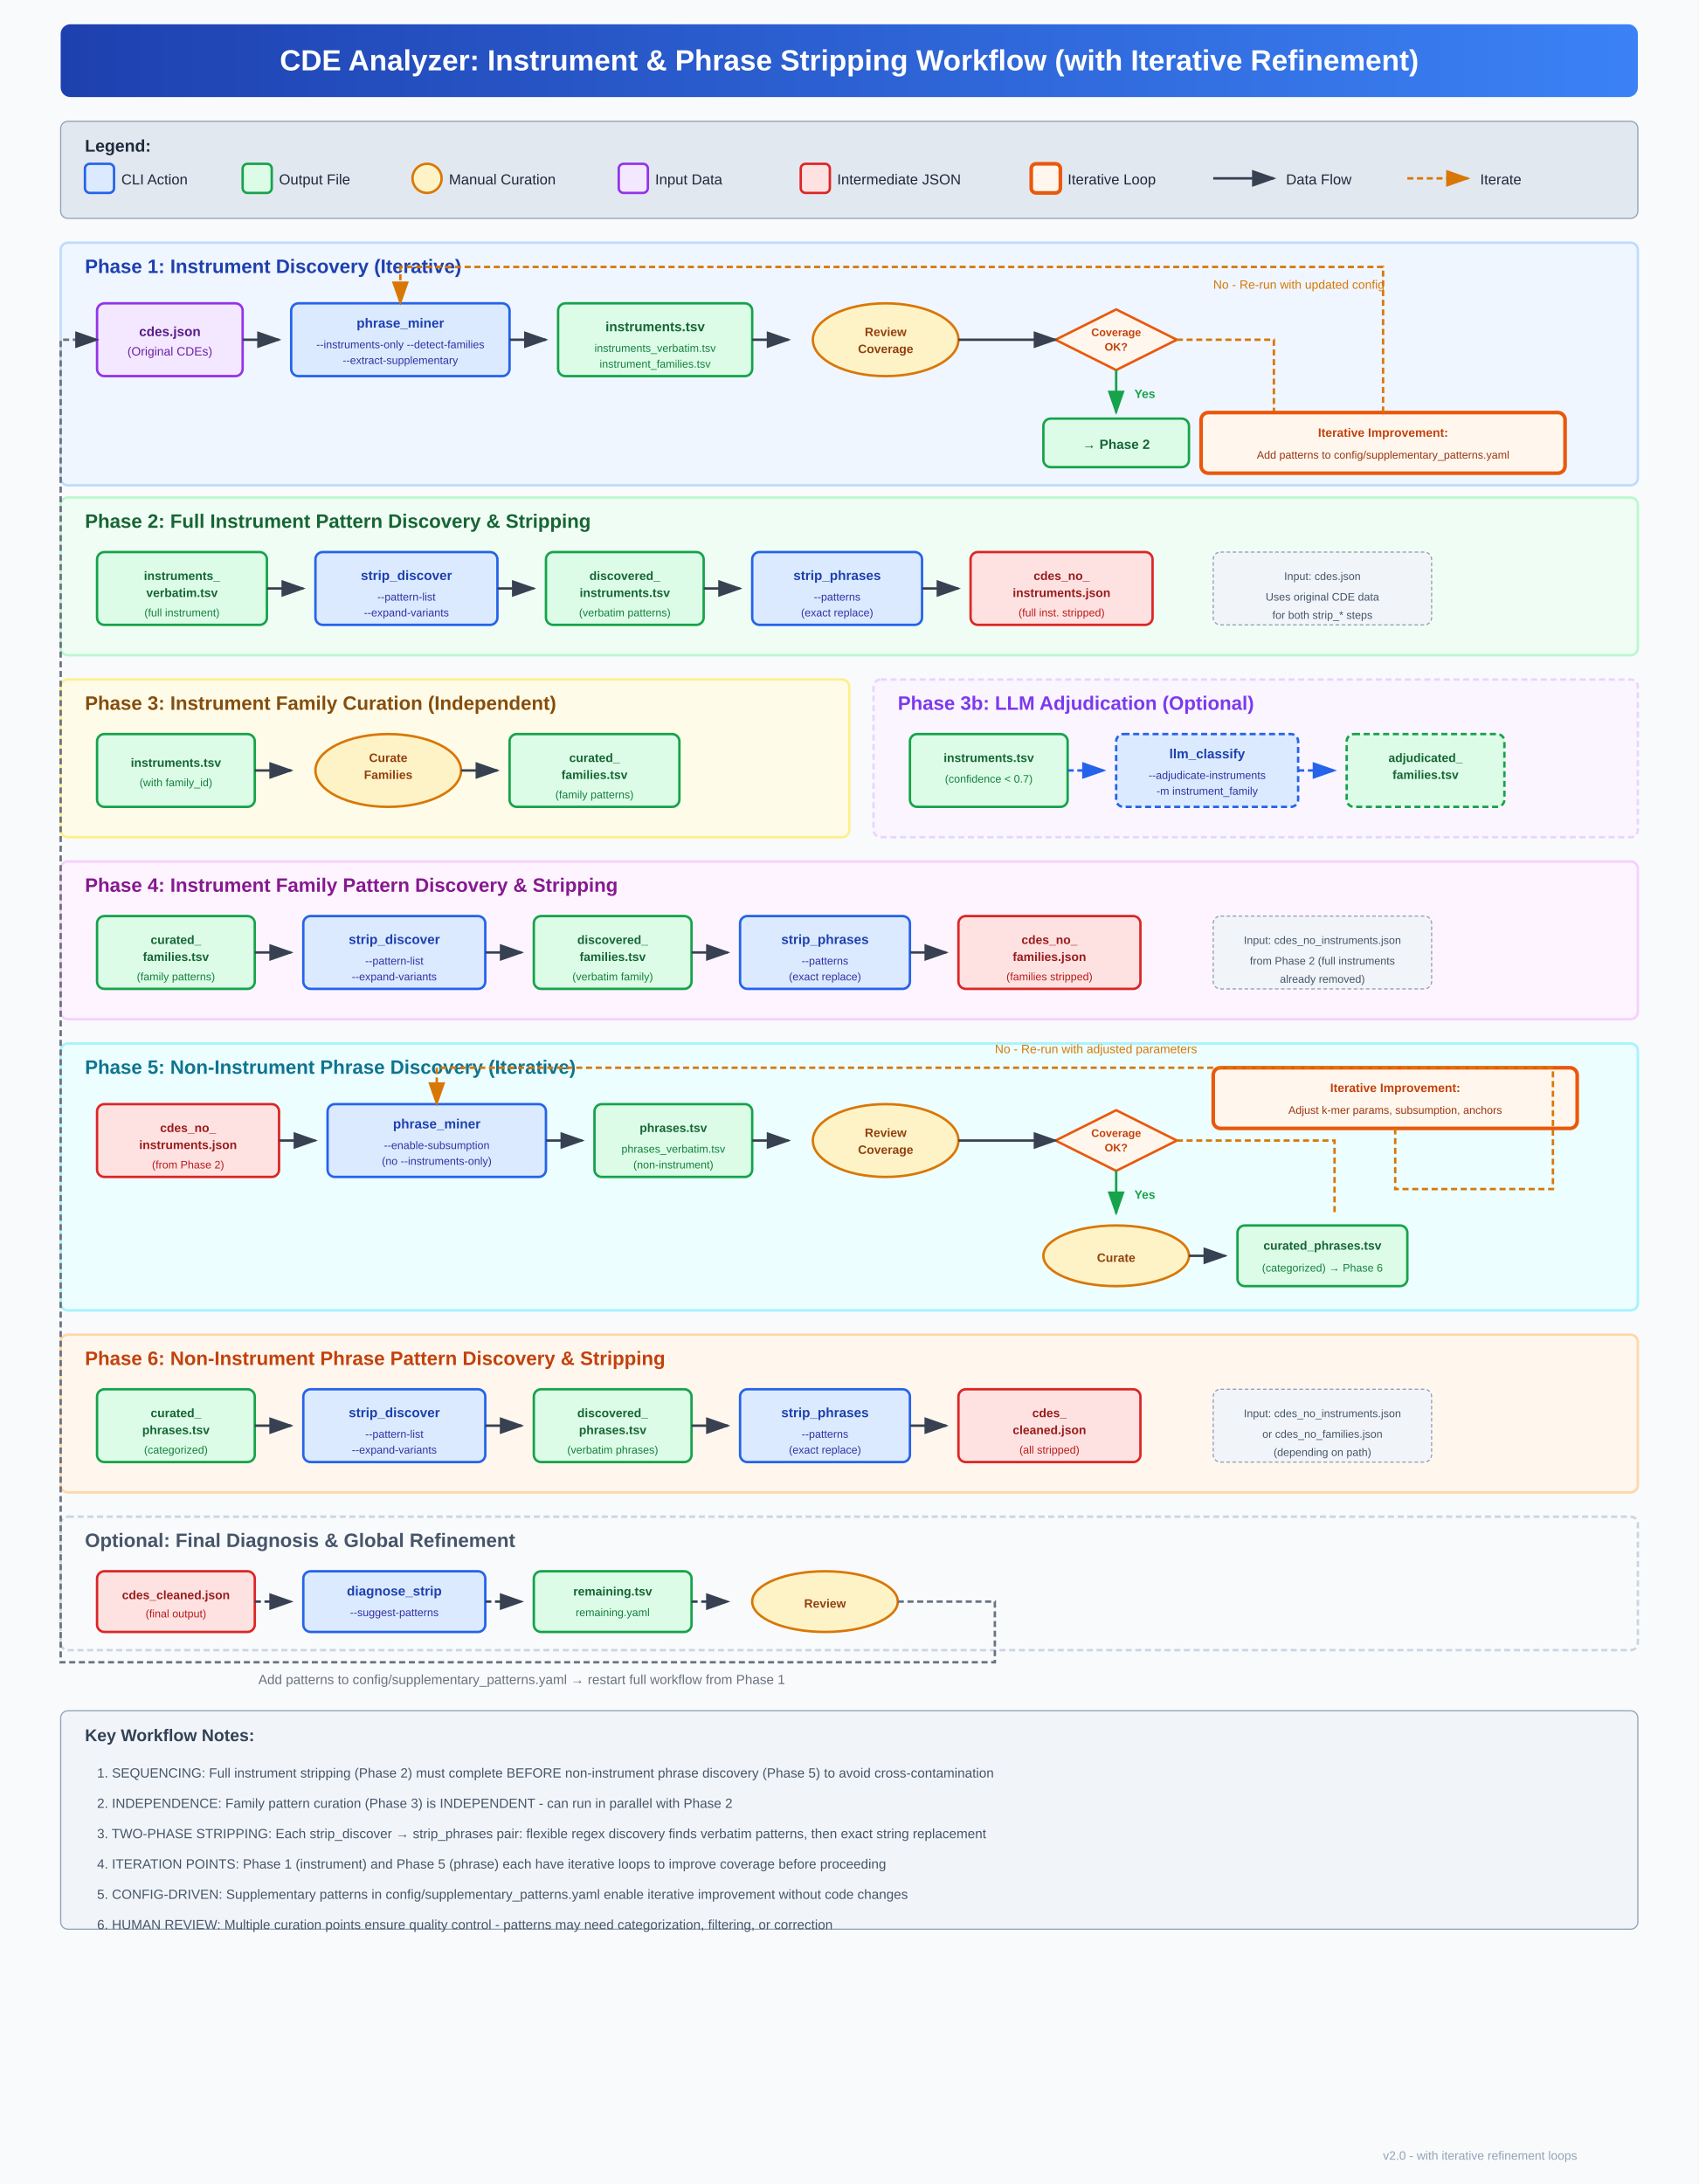
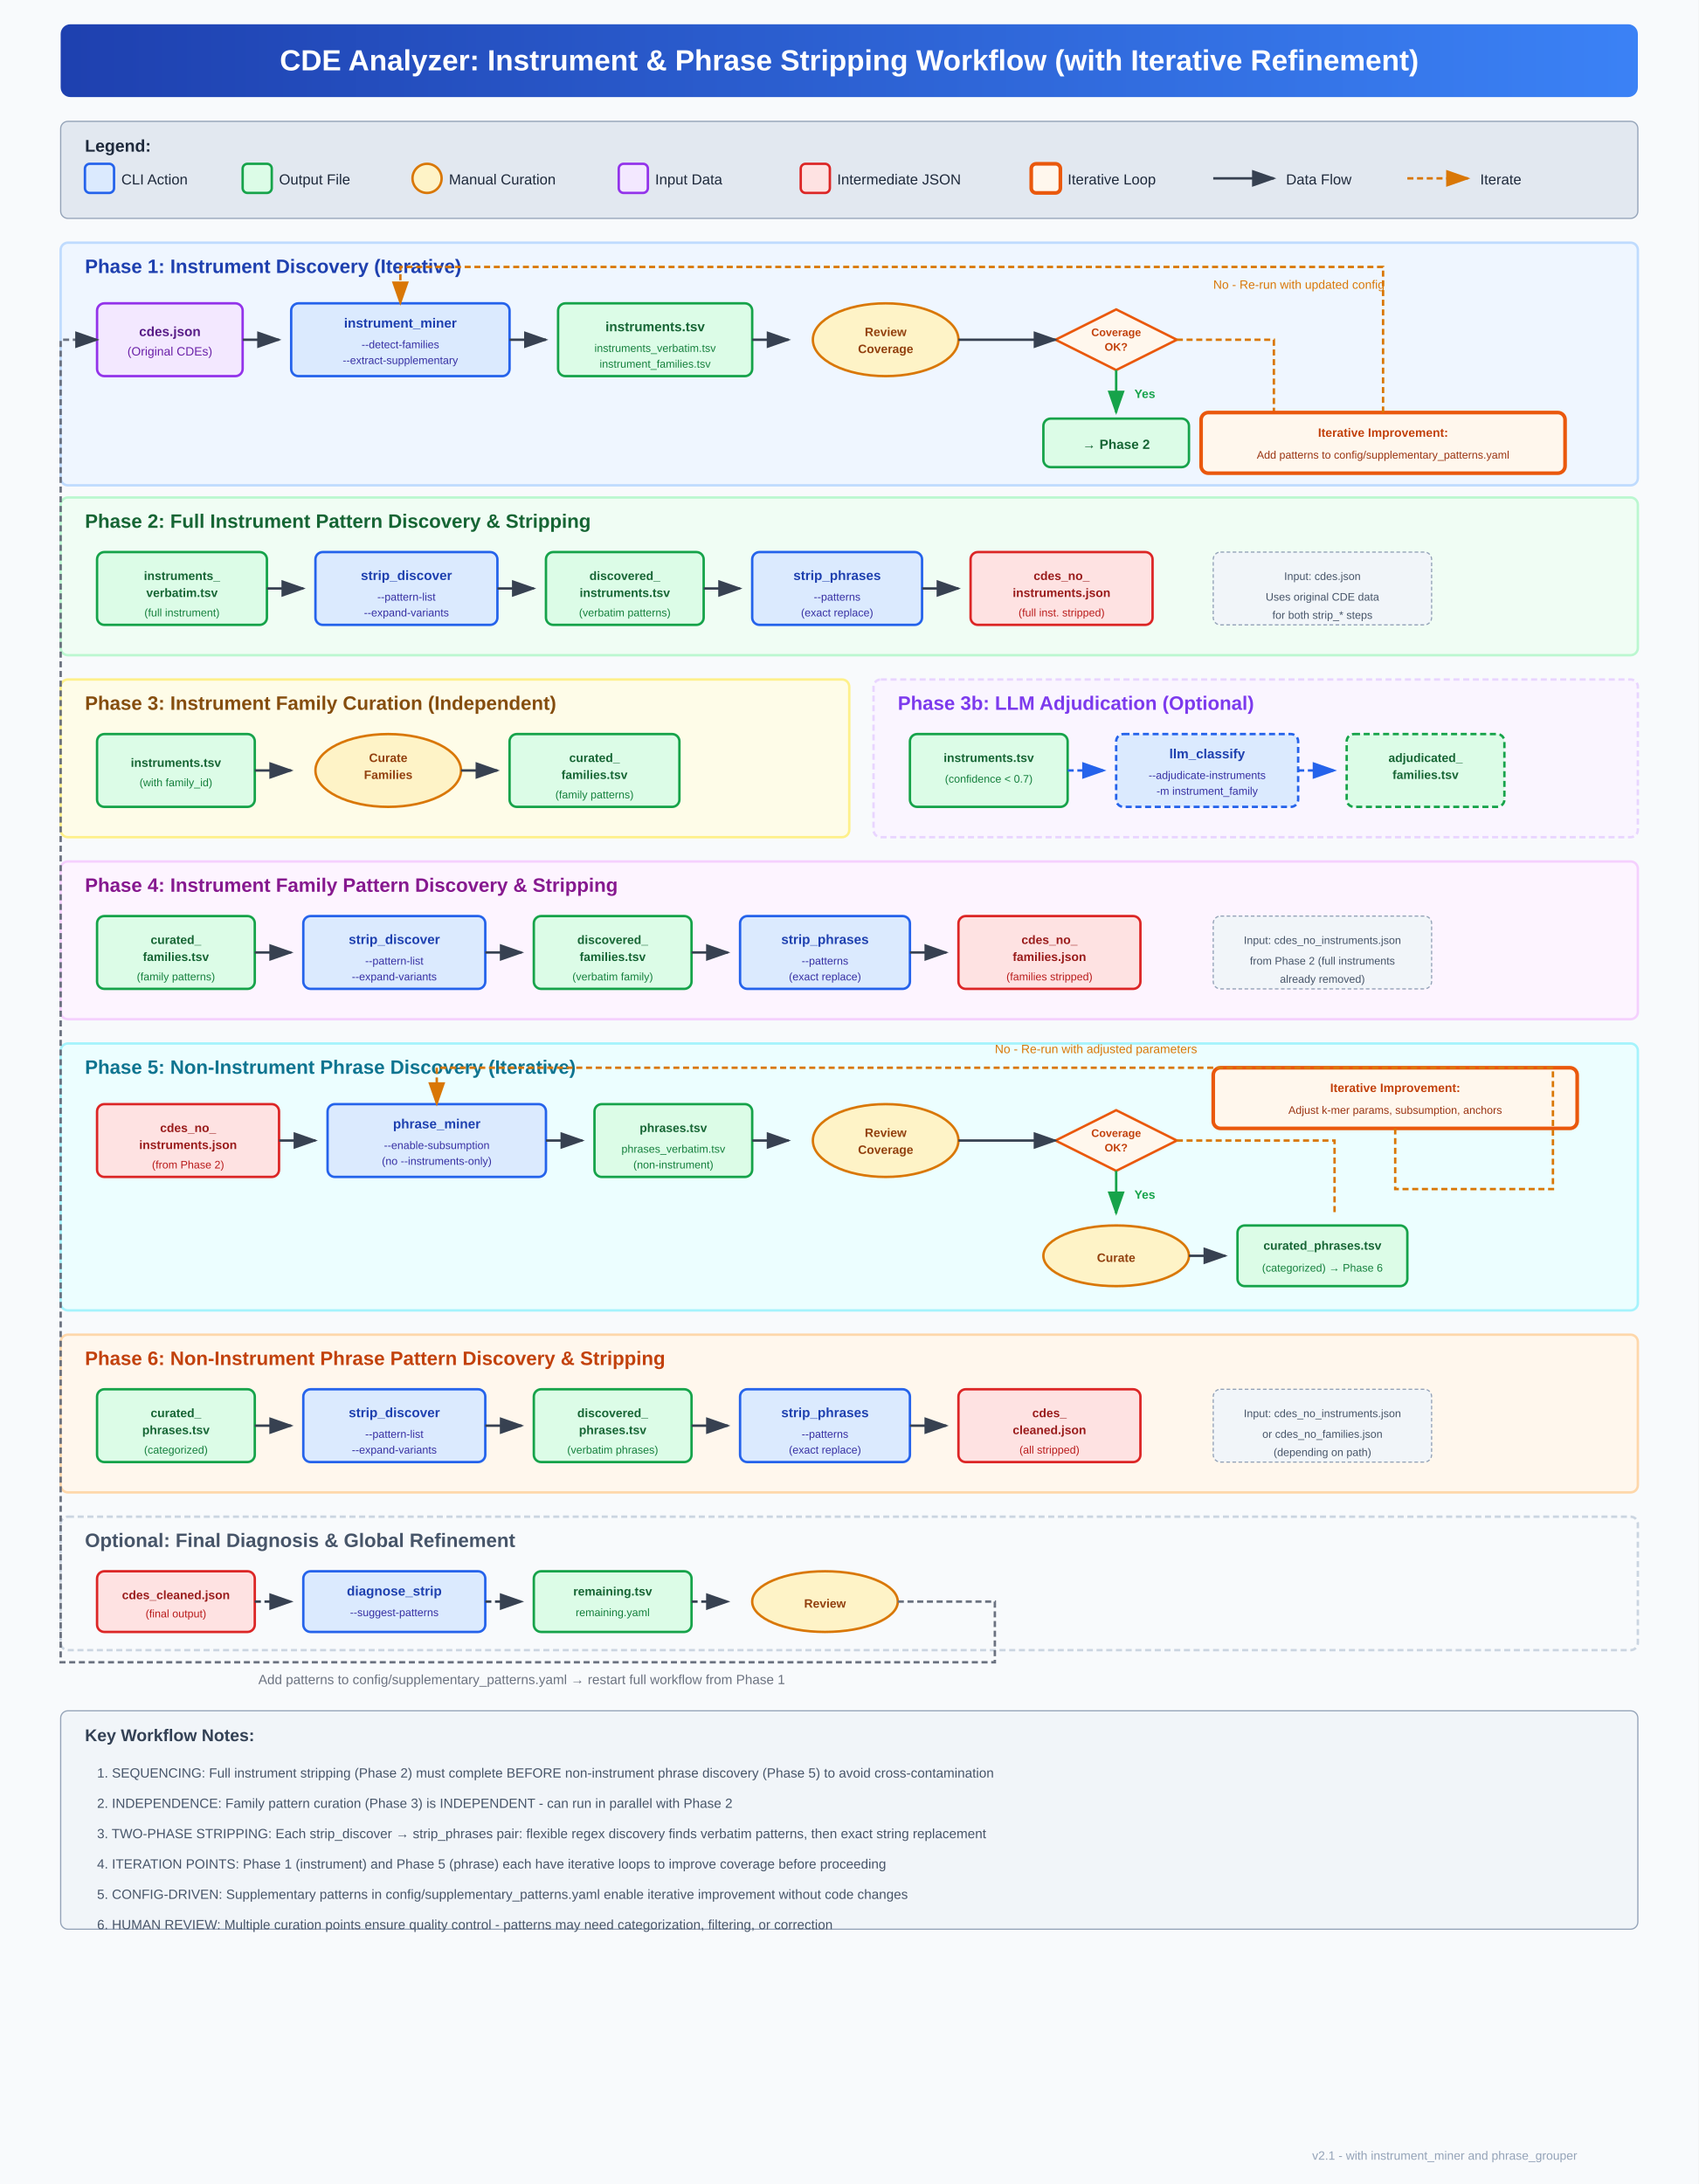
<svg xmlns="http://www.w3.org/2000/svg" viewBox="0 0 1400 1800">
  <defs>
    <marker id="arrowhead" markerWidth="10" markerHeight="7" refX="9" refY="3.5" orient="auto">
      <polygon points="0 0, 10 3.5, 0 7" fill="#374151" />
    </marker>
    <marker id="arrowhead-blue" markerWidth="10" markerHeight="7" refX="9" refY="3.5" orient="auto">
      <polygon points="0 0, 10 3.5, 0 7" fill="#2563eb" />
    </marker>
    <marker id="arrowhead-orange" markerWidth="10" markerHeight="7" refX="9" refY="3.5" orient="auto">
      <polygon points="0 0, 10 3.5, 0 7" fill="#d97706" />
    </marker>
    <marker id="arrowhead-green" markerWidth="10" markerHeight="7" refX="9" refY="3.5" orient="auto">
      <polygon points="0 0, 10 3.5, 0 7" fill="#16a34a" />
    </marker>
    <linearGradient id="headerGrad" x1="0%" y1="0%" x2="100%" y2="0%">
      <stop offset="0%" style="stop-color:#1e40af" />
      <stop offset="100%" style="stop-color:#3b82f6" />
    </linearGradient>
  </defs>
  <rect width="1400" height="1800" fill="#f8fafc" />
  <rect x="50" y="20" width="1300" height="60" rx="8" fill="url(#headerGrad)" />
  <text x="700" y="58" text-anchor="middle" font-family="Arial, sans-serif" font-size="24" font-weight="bold" fill="white">CDE Analyzer: Instrument &amp; Phrase Stripping Workflow (with Iterative Refinement)</text>
  <rect x="50" y="100" width="1300" height="80" rx="6" fill="#e2e8f0" stroke="#94a3b8" />
  <text x="70" y="125" font-family="Arial, sans-serif" font-size="14" font-weight="bold" fill="#1e293b">Legend:</text>
  <rect x="70" y="135" width="24" height="24" rx="4" fill="#dbeafe" stroke="#2563eb" stroke-width="2" />
  <text x="100" y="152" font-family="Arial, sans-serif" font-size="12" fill="#1e293b">CLI Action</text>
  <rect x="200" y="135" width="24" height="24" rx="4" fill="#dcfce7" stroke="#16a34a" stroke-width="2" />
  <text x="230" y="152" font-family="Arial, sans-serif" font-size="12" fill="#1e293b">Output File</text>
  <rect x="340" y="135" width="24" height="24" rx="12" fill="#fef3c7" stroke="#d97706" stroke-width="2" />
  <text x="370" y="152" font-family="Arial, sans-serif" font-size="12" fill="#1e293b">Manual Curation</text>
  <rect x="510" y="135" width="24" height="24" rx="4" fill="#f3e8ff" stroke="#9333ea" stroke-width="2" />
  <text x="540" y="152" font-family="Arial, sans-serif" font-size="12" fill="#1e293b">Input Data</text>
  <rect x="660" y="135" width="24" height="24" rx="4" fill="#fee2e2" stroke="#dc2626" stroke-width="2" />
  <text x="690" y="152" font-family="Arial, sans-serif" font-size="12" fill="#1e293b">Intermediate JSON</text>
  <rect x="850" y="135" width="24" height="24" rx="4" fill="#fff7ed" stroke="#ea580c" stroke-width="3" />
  <text x="880" y="152" font-family="Arial, sans-serif" font-size="12" fill="#1e293b">Iterative Loop</text>
  <line x1="1000" y1="147" x2="1050" y2="147" stroke="#374151" stroke-width="2" marker-end="url(#arrowhead)" />
  <text x="1060" y="152" font-family="Arial, sans-serif" font-size="12" fill="#1e293b">Data Flow</text>
  <line x1="1160" y1="147" x2="1210" y2="147" stroke="#d97706" stroke-width="2" stroke-dasharray="5,3" marker-end="url(#arrowhead-orange)" />
  <text x="1220" y="152" font-family="Arial, sans-serif" font-size="12" fill="#1e293b">Iterate</text>
  <rect x="50" y="200" width="1300" height="200" rx="6" fill="#eff6ff" stroke="#bfdbfe" stroke-width="2" />
  <text x="70" y="225" font-family="Arial, sans-serif" font-size="16" font-weight="bold" fill="#1e40af">Phase 1: Instrument Discovery (Iterative)</text>
  <rect x="80" y="250" width="120" height="60" rx="6" fill="#f3e8ff" stroke="#9333ea" stroke-width="2" />
  <text x="140" y="277" text-anchor="middle" font-family="Arial, sans-serif" font-size="11" font-weight="bold" fill="#581c87">cdes.json</text>
  <text x="140" y="293" text-anchor="middle" font-family="Arial, sans-serif" font-size="10" fill="#6b21a8">(Original CDEs)</text>
  <line x1="200" y1="280" x2="230" y2="280" stroke="#374151" stroke-width="2" marker-end="url(#arrowhead)" />
  <rect x="240" y="250" width="180" height="60" rx="6" fill="#dbeafe" stroke="#2563eb" stroke-width="2" />
-   <text x="330" y="270" text-anchor="middle" font-family="Arial, sans-serif" font-size="11" font-weight="bold" fill="#1e40af">phrase_miner</text>
-   <text x="330" y="287" text-anchor="middle" font-family="Arial, sans-serif" font-size="9" fill="#3730a3">--instruments-only --detect-families</text>
+   <text x="330" y="270" text-anchor="middle" font-family="Arial, sans-serif" font-size="11" font-weight="bold" fill="#1e40af">instrument_miner</text>
+   <text x="330" y="287" text-anchor="middle" font-family="Arial, sans-serif" font-size="9" fill="#3730a3">--detect-families</text>
  <text x="330" y="300" text-anchor="middle" font-family="Arial, sans-serif" font-size="9" fill="#3730a3">--extract-supplementary</text>
  <line x1="420" y1="280" x2="450" y2="280" stroke="#374151" stroke-width="2" marker-end="url(#arrowhead)" />
  <rect x="460" y="250" width="160" height="60" rx="6" fill="#dcfce7" stroke="#16a34a" stroke-width="2" />
  <text x="540" y="273" text-anchor="middle" font-family="Arial, sans-serif" font-size="11" font-weight="bold" fill="#166534">instruments.tsv</text>
  <text x="540" y="290" text-anchor="middle" font-family="Arial, sans-serif" font-size="9" fill="#15803d">instruments_verbatim.tsv</text>
  <text x="540" y="303" text-anchor="middle" font-family="Arial, sans-serif" font-size="9" fill="#15803d">instrument_families.tsv</text>
  <line x1="620" y1="280" x2="650" y2="280" stroke="#374151" stroke-width="2" marker-end="url(#arrowhead)" />
  <ellipse cx="730" cy="280" rx="60" ry="30" fill="#fef3c7" stroke="#d97706" stroke-width="2" />
  <text x="730" y="277" text-anchor="middle" font-family="Arial, sans-serif" font-size="10" font-weight="bold" fill="#92400e">Review</text>
  <text x="730" y="291" text-anchor="middle" font-family="Arial, sans-serif" font-size="10" font-weight="bold" fill="#92400e">Coverage</text>
  <polygon points="870,280 920,255 970,280 920,305" fill="#fff7ed" stroke="#ea580c" stroke-width="2" />
  <text x="920" y="277" text-anchor="middle" font-family="Arial, sans-serif" font-size="9" font-weight="bold" fill="#c2410c">Coverage</text>
  <text x="920" y="289" text-anchor="middle" font-family="Arial, sans-serif" font-size="9" font-weight="bold" fill="#c2410c">OK?</text>
  <line x1="790" y1="280" x2="870" y2="280" stroke="#374151" stroke-width="2" marker-end="url(#arrowhead)" />
  <line x1="920" y1="305" x2="920" y2="340" stroke="#16a34a" stroke-width="2" marker-end="url(#arrowhead-green)" />
  <text x="935" y="328" font-family="Arial, sans-serif" font-size="10" font-weight="bold" fill="#16a34a">Yes</text>
  <rect x="860" y="345" width="120" height="40" rx="6" fill="#dcfce7" stroke="#16a34a" stroke-width="2" />
  <text x="920" y="370" text-anchor="middle" font-family="Arial, sans-serif" font-size="11" font-weight="bold" fill="#166534">→ Phase 2</text>
  <path d="M 970 280 L 1050 280 L 1050 340" fill="none" stroke="#d97706" stroke-width="2" stroke-dasharray="5,3" />
  <rect x="990" y="340" width="300" height="50" rx="6" fill="#fff7ed" stroke="#ea580c" stroke-width="3" />
  <text x="1140" y="360" text-anchor="middle" font-family="Arial, sans-serif" font-size="10" font-weight="bold" fill="#c2410c">Iterative Improvement:</text>
  <text x="1140" y="378" text-anchor="middle" font-family="Arial, sans-serif" font-size="9" fill="#9a3412">Add patterns to config/supplementary_patterns.yaml</text>
  <path d="M 1140 340 L 1140 220 L 330 220 L 330 250" fill="none" stroke="#d97706" stroke-width="2" stroke-dasharray="5,3" marker-end="url(#arrowhead-orange)" />
  <text x="1000" y="238" font-family="Arial, sans-serif" font-size="10" fill="#d97706">No - Re-run with updated config</text>
  <rect x="50" y="410" width="1300" height="130" rx="6" fill="#f0fdf4" stroke="#bbf7d0" stroke-width="2" />
  <text x="70" y="435" font-family="Arial, sans-serif" font-size="16" font-weight="bold" fill="#166534">Phase 2: Full Instrument Pattern Discovery &amp; Stripping</text>
  <rect x="80" y="455" width="140" height="60" rx="6" fill="#dcfce7" stroke="#16a34a" stroke-width="2" />
  <text x="150" y="478" text-anchor="middle" font-family="Arial, sans-serif" font-size="10" font-weight="bold" fill="#166534">instruments_</text>
  <text x="150" y="492" text-anchor="middle" font-family="Arial, sans-serif" font-size="10" font-weight="bold" fill="#166534">verbatim.tsv</text>
  <text x="150" y="508" text-anchor="middle" font-family="Arial, sans-serif" font-size="9" fill="#15803d">(full instrument)</text>
  <line x1="220" y1="485" x2="250" y2="485" stroke="#374151" stroke-width="2" marker-end="url(#arrowhead)" />
  <rect x="260" y="455" width="150" height="60" rx="6" fill="#dbeafe" stroke="#2563eb" stroke-width="2" />
  <text x="335" y="478" text-anchor="middle" font-family="Arial, sans-serif" font-size="11" font-weight="bold" fill="#1e40af">strip_discover</text>
  <text x="335" y="495" text-anchor="middle" font-family="Arial, sans-serif" font-size="9" fill="#3730a3">--pattern-list</text>
  <text x="335" y="508" text-anchor="middle" font-family="Arial, sans-serif" font-size="9" fill="#3730a3">--expand-variants</text>
  <line x1="410" y1="485" x2="440" y2="485" stroke="#374151" stroke-width="2" marker-end="url(#arrowhead)" />
  <rect x="450" y="455" width="130" height="60" rx="6" fill="#dcfce7" stroke="#16a34a" stroke-width="2" />
  <text x="515" y="478" text-anchor="middle" font-family="Arial, sans-serif" font-size="10" font-weight="bold" fill="#166534">discovered_</text>
  <text x="515" y="492" text-anchor="middle" font-family="Arial, sans-serif" font-size="10" font-weight="bold" fill="#166534">instruments.tsv</text>
  <text x="515" y="508" text-anchor="middle" font-family="Arial, sans-serif" font-size="9" fill="#15803d">(verbatim patterns)</text>
  <line x1="580" y1="485" x2="610" y2="485" stroke="#374151" stroke-width="2" marker-end="url(#arrowhead)" />
  <rect x="620" y="455" width="140" height="60" rx="6" fill="#dbeafe" stroke="#2563eb" stroke-width="2" />
  <text x="690" y="478" text-anchor="middle" font-family="Arial, sans-serif" font-size="11" font-weight="bold" fill="#1e40af">strip_phrases</text>
  <text x="690" y="495" text-anchor="middle" font-family="Arial, sans-serif" font-size="9" fill="#3730a3">--patterns</text>
  <text x="690" y="508" text-anchor="middle" font-family="Arial, sans-serif" font-size="9" fill="#3730a3">(exact replace)</text>
  <line x1="760" y1="485" x2="790" y2="485" stroke="#374151" stroke-width="2" marker-end="url(#arrowhead)" />
  <rect x="800" y="455" width="150" height="60" rx="6" fill="#fee2e2" stroke="#dc2626" stroke-width="2" />
  <text x="875" y="478" text-anchor="middle" font-family="Arial, sans-serif" font-size="10" font-weight="bold" fill="#991b1b">cdes_no_</text>
  <text x="875" y="492" text-anchor="middle" font-family="Arial, sans-serif" font-size="10" font-weight="bold" fill="#991b1b">instruments.json</text>
  <text x="875" y="508" text-anchor="middle" font-family="Arial, sans-serif" font-size="9" fill="#b91c1c">(full inst. stripped)</text>
  <rect x="1000" y="455" width="180" height="60" rx="6" fill="#f1f5f9" stroke="#94a3b8" stroke-width="1" stroke-dasharray="3,2" />
  <text x="1090" y="478" text-anchor="middle" font-family="Arial, sans-serif" font-size="9" fill="#475569">Input: cdes.json</text>
  <text x="1090" y="495" text-anchor="middle" font-family="Arial, sans-serif" font-size="9" fill="#475569">Uses original CDE data</text>
  <text x="1090" y="510" text-anchor="middle" font-family="Arial, sans-serif" font-size="9" fill="#475569">for both strip_* steps</text>
  <rect x="50" y="560" width="650" height="130" rx="6" fill="#fefce8" stroke="#fef08a" stroke-width="2" />
  <text x="70" y="585" font-family="Arial, sans-serif" font-size="16" font-weight="bold" fill="#854d0e">Phase 3: Instrument Family Curation (Independent)</text>
  <rect x="80" y="605" width="130" height="60" rx="6" fill="#dcfce7" stroke="#16a34a" stroke-width="2" />
  <text x="145" y="632" text-anchor="middle" font-family="Arial, sans-serif" font-size="10" font-weight="bold" fill="#166534">instruments.tsv</text>
  <text x="145" y="648" text-anchor="middle" font-family="Arial, sans-serif" font-size="9" fill="#15803d">(with family_id)</text>
  <line x1="210" y1="635" x2="240" y2="635" stroke="#374151" stroke-width="2" marker-end="url(#arrowhead)" />
  <ellipse cx="320" cy="635" rx="60" ry="30" fill="#fef3c7" stroke="#d97706" stroke-width="2" />
  <text x="320" y="628" text-anchor="middle" font-family="Arial, sans-serif" font-size="10" font-weight="bold" fill="#92400e">Curate</text>
  <text x="320" y="642" text-anchor="middle" font-family="Arial, sans-serif" font-size="10" font-weight="bold" fill="#92400e">Families</text>
  <line x1="380" y1="635" x2="410" y2="635" stroke="#374151" stroke-width="2" marker-end="url(#arrowhead)" />
  <rect x="420" y="605" width="140" height="60" rx="6" fill="#dcfce7" stroke="#16a34a" stroke-width="2" />
  <text x="490" y="628" text-anchor="middle" font-family="Arial, sans-serif" font-size="10" font-weight="bold" fill="#166534">curated_</text>
  <text x="490" y="642" text-anchor="middle" font-family="Arial, sans-serif" font-size="10" font-weight="bold" fill="#166534">families.tsv</text>
  <text x="490" y="658" text-anchor="middle" font-family="Arial, sans-serif" font-size="9" fill="#15803d">(family patterns)</text>
  <rect x="720" y="560" width="630" height="130" rx="6" fill="#faf5ff" stroke="#e9d5ff" stroke-width="2" stroke-dasharray="5,3" />
  <text x="740" y="585" font-family="Arial, sans-serif" font-size="16" font-weight="bold" fill="#7c3aed">Phase 3b: LLM Adjudication (Optional)</text>
  <rect x="750" y="605" width="130" height="60" rx="6" fill="#dcfce7" stroke="#16a34a" stroke-width="2" />
  <text x="815" y="628" text-anchor="middle" font-family="Arial, sans-serif" font-size="10" font-weight="bold" fill="#166534">instruments.tsv</text>
  <text x="815" y="645" text-anchor="middle" font-family="Arial, sans-serif" font-size="9" fill="#15803d">(confidence &lt; 0.7)</text>
  <line x1="880" y1="635" x2="910" y2="635" stroke="#2563eb" stroke-width="2" stroke-dasharray="5,3" marker-end="url(#arrowhead-blue)" />
  <rect x="920" y="605" width="150" height="60" rx="6" fill="#dbeafe" stroke="#2563eb" stroke-width="2" stroke-dasharray="5,3" />
  <text x="995" y="625" text-anchor="middle" font-family="Arial, sans-serif" font-size="11" font-weight="bold" fill="#1e40af">llm_classify</text>
  <text x="995" y="642" text-anchor="middle" font-family="Arial, sans-serif" font-size="9" fill="#3730a3">--adjudicate-instruments</text>
  <text x="995" y="655" text-anchor="middle" font-family="Arial, sans-serif" font-size="9" fill="#3730a3">-m instrument_family</text>
  <line x1="1070" y1="635" x2="1100" y2="635" stroke="#2563eb" stroke-width="2" stroke-dasharray="5,3" marker-end="url(#arrowhead-blue)" />
  <rect x="1110" y="605" width="130" height="60" rx="6" fill="#dcfce7" stroke="#16a34a" stroke-width="2" stroke-dasharray="5,3" />
  <text x="1175" y="628" text-anchor="middle" font-family="Arial, sans-serif" font-size="10" font-weight="bold" fill="#166534">adjudicated_</text>
  <text x="1175" y="642" text-anchor="middle" font-family="Arial, sans-serif" font-size="10" font-weight="bold" fill="#166534">families.tsv</text>
  <rect x="50" y="710" width="1300" height="130" rx="6" fill="#fdf4ff" stroke="#f5d0fe" stroke-width="2" />
  <text x="70" y="735" font-family="Arial, sans-serif" font-size="16" font-weight="bold" fill="#86198f">Phase 4: Instrument Family Pattern Discovery &amp; Stripping</text>
  <rect x="80" y="755" width="130" height="60" rx="6" fill="#dcfce7" stroke="#16a34a" stroke-width="2" />
  <text x="145" y="778" text-anchor="middle" font-family="Arial, sans-serif" font-size="10" font-weight="bold" fill="#166534">curated_</text>
  <text x="145" y="792" text-anchor="middle" font-family="Arial, sans-serif" font-size="10" font-weight="bold" fill="#166534">families.tsv</text>
  <text x="145" y="808" text-anchor="middle" font-family="Arial, sans-serif" font-size="9" fill="#15803d">(family patterns)</text>
  <line x1="210" y1="785" x2="240" y2="785" stroke="#374151" stroke-width="2" marker-end="url(#arrowhead)" />
  <rect x="250" y="755" width="150" height="60" rx="6" fill="#dbeafe" stroke="#2563eb" stroke-width="2" />
  <text x="325" y="778" text-anchor="middle" font-family="Arial, sans-serif" font-size="11" font-weight="bold" fill="#1e40af">strip_discover</text>
  <text x="325" y="795" text-anchor="middle" font-family="Arial, sans-serif" font-size="9" fill="#3730a3">--pattern-list</text>
  <text x="325" y="808" text-anchor="middle" font-family="Arial, sans-serif" font-size="9" fill="#3730a3">--expand-variants</text>
  <line x1="400" y1="785" x2="430" y2="785" stroke="#374151" stroke-width="2" marker-end="url(#arrowhead)" />
  <rect x="440" y="755" width="130" height="60" rx="6" fill="#dcfce7" stroke="#16a34a" stroke-width="2" />
  <text x="505" y="778" text-anchor="middle" font-family="Arial, sans-serif" font-size="10" font-weight="bold" fill="#166534">discovered_</text>
  <text x="505" y="792" text-anchor="middle" font-family="Arial, sans-serif" font-size="10" font-weight="bold" fill="#166534">families.tsv</text>
  <text x="505" y="808" text-anchor="middle" font-family="Arial, sans-serif" font-size="9" fill="#15803d">(verbatim family)</text>
  <line x1="570" y1="785" x2="600" y2="785" stroke="#374151" stroke-width="2" marker-end="url(#arrowhead)" />
  <rect x="610" y="755" width="140" height="60" rx="6" fill="#dbeafe" stroke="#2563eb" stroke-width="2" />
  <text x="680" y="778" text-anchor="middle" font-family="Arial, sans-serif" font-size="11" font-weight="bold" fill="#1e40af">strip_phrases</text>
  <text x="680" y="795" text-anchor="middle" font-family="Arial, sans-serif" font-size="9" fill="#3730a3">--patterns</text>
  <text x="680" y="808" text-anchor="middle" font-family="Arial, sans-serif" font-size="9" fill="#3730a3">(exact replace)</text>
  <line x1="750" y1="785" x2="780" y2="785" stroke="#374151" stroke-width="2" marker-end="url(#arrowhead)" />
  <rect x="790" y="755" width="150" height="60" rx="6" fill="#fee2e2" stroke="#dc2626" stroke-width="2" />
  <text x="865" y="778" text-anchor="middle" font-family="Arial, sans-serif" font-size="10" font-weight="bold" fill="#991b1b">cdes_no_</text>
  <text x="865" y="792" text-anchor="middle" font-family="Arial, sans-serif" font-size="10" font-weight="bold" fill="#991b1b">families.json</text>
  <text x="865" y="808" text-anchor="middle" font-family="Arial, sans-serif" font-size="9" fill="#b91c1c">(families stripped)</text>
  <rect x="1000" y="755" width="180" height="60" rx="6" fill="#f1f5f9" stroke="#94a3b8" stroke-width="1" stroke-dasharray="3,2" />
  <text x="1090" y="778" text-anchor="middle" font-family="Arial, sans-serif" font-size="9" fill="#475569">Input: cdes_no_instruments.json</text>
  <text x="1090" y="795" text-anchor="middle" font-family="Arial, sans-serif" font-size="9" fill="#475569">from Phase 2 (full instruments</text>
  <text x="1090" y="810" text-anchor="middle" font-family="Arial, sans-serif" font-size="9" fill="#475569">already removed)</text>
  <rect x="50" y="860" width="1300" height="220" rx="6" fill="#ecfeff" stroke="#a5f3fc" stroke-width="2" />
  <text x="70" y="885" font-family="Arial, sans-serif" font-size="16" font-weight="bold" fill="#0e7490">Phase 5: Non-Instrument Phrase Discovery (Iterative)</text>
  <rect x="80" y="910" width="150" height="60" rx="6" fill="#fee2e2" stroke="#dc2626" stroke-width="2" />
  <text x="155" y="933" text-anchor="middle" font-family="Arial, sans-serif" font-size="10" font-weight="bold" fill="#991b1b">cdes_no_</text>
  <text x="155" y="947" text-anchor="middle" font-family="Arial, sans-serif" font-size="10" font-weight="bold" fill="#991b1b">instruments.json</text>
  <text x="155" y="963" text-anchor="middle" font-family="Arial, sans-serif" font-size="9" fill="#b91c1c">(from Phase 2)</text>
  <line x1="230" y1="940" x2="260" y2="940" stroke="#374151" stroke-width="2" marker-end="url(#arrowhead)" />
  <rect x="270" y="910" width="180" height="60" rx="6" fill="#dbeafe" stroke="#2563eb" stroke-width="2" />
  <text x="360" y="930" text-anchor="middle" font-family="Arial, sans-serif" font-size="11" font-weight="bold" fill="#1e40af">phrase_miner</text>
  <text x="360" y="947" text-anchor="middle" font-family="Arial, sans-serif" font-size="9" fill="#3730a3">--enable-subsumption</text>
  <text x="360" y="960" text-anchor="middle" font-family="Arial, sans-serif" font-size="9" fill="#3730a3">(no --instruments-only)</text>
  <line x1="450" y1="940" x2="480" y2="940" stroke="#374151" stroke-width="2" marker-end="url(#arrowhead)" />
  <rect x="490" y="910" width="130" height="60" rx="6" fill="#dcfce7" stroke="#16a34a" stroke-width="2" />
  <text x="555" y="933" text-anchor="middle" font-family="Arial, sans-serif" font-size="10" font-weight="bold" fill="#166534">phrases.tsv</text>
  <text x="555" y="950" text-anchor="middle" font-family="Arial, sans-serif" font-size="9" fill="#15803d">phrases_verbatim.tsv</text>
  <text x="555" y="963" text-anchor="middle" font-family="Arial, sans-serif" font-size="9" fill="#15803d">(non-instrument)</text>
  <line x1="620" y1="940" x2="650" y2="940" stroke="#374151" stroke-width="2" marker-end="url(#arrowhead)" />
  <ellipse cx="730" cy="940" rx="60" ry="30" fill="#fef3c7" stroke="#d97706" stroke-width="2" />
  <text x="730" y="937" text-anchor="middle" font-family="Arial, sans-serif" font-size="10" font-weight="bold" fill="#92400e">Review</text>
  <text x="730" y="951" text-anchor="middle" font-family="Arial, sans-serif" font-size="10" font-weight="bold" fill="#92400e">Coverage</text>
  <polygon points="870,940 920,915 970,940 920,965" fill="#fff7ed" stroke="#ea580c" stroke-width="2" />
  <text x="920" y="937" text-anchor="middle" font-family="Arial, sans-serif" font-size="9" font-weight="bold" fill="#c2410c">Coverage</text>
  <text x="920" y="949" text-anchor="middle" font-family="Arial, sans-serif" font-size="9" font-weight="bold" fill="#c2410c">OK?</text>
  <line x1="790" y1="940" x2="870" y2="940" stroke="#374151" stroke-width="2" marker-end="url(#arrowhead)" />
  <line x1="920" y1="965" x2="920" y2="1000" stroke="#16a34a" stroke-width="2" marker-end="url(#arrowhead-green)" />
  <text x="935" y="988" font-family="Arial, sans-serif" font-size="10" font-weight="bold" fill="#16a34a">Yes</text>
  <ellipse cx="920" cy="1035" rx="60" ry="25" fill="#fef3c7" stroke="#d97706" stroke-width="2" />
  <text x="920" y="1040" text-anchor="middle" font-family="Arial, sans-serif" font-size="10" font-weight="bold" fill="#92400e">Curate</text>
  <line x1="980" y1="1035" x2="1010" y2="1035" stroke="#374151" stroke-width="2" marker-end="url(#arrowhead)" />
  <rect x="1020" y="1010" width="140" height="50" rx="6" fill="#dcfce7" stroke="#16a34a" stroke-width="2" />
  <text x="1090" y="1030" text-anchor="middle" font-family="Arial, sans-serif" font-size="10" font-weight="bold" fill="#166534">curated_phrases.tsv</text>
  <text x="1090" y="1048" text-anchor="middle" font-family="Arial, sans-serif" font-size="9" fill="#15803d">(categorized) → Phase 6</text>
  <path d="M 970 940 L 1100 940 L 1100 1000" fill="none" stroke="#d97706" stroke-width="2" stroke-dasharray="5,3" />
  <rect x="1000" y="880" width="300" height="50" rx="6" fill="#fff7ed" stroke="#ea580c" stroke-width="3" />
  <text x="1150" y="900" text-anchor="middle" font-family="Arial, sans-serif" font-size="10" font-weight="bold" fill="#c2410c">Iterative Improvement:</text>
  <text x="1150" y="918" text-anchor="middle" font-family="Arial, sans-serif" font-size="9" fill="#9a3412">Adjust k-mer params, subsumption, anchors</text>
  <path d="M 1150 930 L 1150 980 L 1280 980 L 1280 880 L 360 880 L 360 910" fill="none" stroke="#d97706" stroke-width="2" stroke-dasharray="5,3" marker-end="url(#arrowhead-orange)" />
  <text x="820" y="868" font-family="Arial, sans-serif" font-size="10" fill="#d97706">No - Re-run with adjusted parameters</text>
  <rect x="50" y="1100" width="1300" height="130" rx="6" fill="#fff7ed" stroke="#fed7aa" stroke-width="2" />
  <text x="70" y="1125" font-family="Arial, sans-serif" font-size="16" font-weight="bold" fill="#c2410c">Phase 6: Non-Instrument Phrase Pattern Discovery &amp; Stripping</text>
  <rect x="80" y="1145" width="130" height="60" rx="6" fill="#dcfce7" stroke="#16a34a" stroke-width="2" />
  <text x="145" y="1168" text-anchor="middle" font-family="Arial, sans-serif" font-size="10" font-weight="bold" fill="#166534">curated_</text>
  <text x="145" y="1182" text-anchor="middle" font-family="Arial, sans-serif" font-size="10" font-weight="bold" fill="#166534">phrases.tsv</text>
  <text x="145" y="1198" text-anchor="middle" font-family="Arial, sans-serif" font-size="9" fill="#15803d">(categorized)</text>
  <line x1="210" y1="1175" x2="240" y2="1175" stroke="#374151" stroke-width="2" marker-end="url(#arrowhead)" />
  <rect x="250" y="1145" width="150" height="60" rx="6" fill="#dbeafe" stroke="#2563eb" stroke-width="2" />
  <text x="325" y="1168" text-anchor="middle" font-family="Arial, sans-serif" font-size="11" font-weight="bold" fill="#1e40af">strip_discover</text>
  <text x="325" y="1185" text-anchor="middle" font-family="Arial, sans-serif" font-size="9" fill="#3730a3">--pattern-list</text>
  <text x="325" y="1198" text-anchor="middle" font-family="Arial, sans-serif" font-size="9" fill="#3730a3">--expand-variants</text>
  <line x1="400" y1="1175" x2="430" y2="1175" stroke="#374151" stroke-width="2" marker-end="url(#arrowhead)" />
  <rect x="440" y="1145" width="130" height="60" rx="6" fill="#dcfce7" stroke="#16a34a" stroke-width="2" />
  <text x="505" y="1168" text-anchor="middle" font-family="Arial, sans-serif" font-size="10" font-weight="bold" fill="#166534">discovered_</text>
  <text x="505" y="1182" text-anchor="middle" font-family="Arial, sans-serif" font-size="10" font-weight="bold" fill="#166534">phrases.tsv</text>
  <text x="505" y="1198" text-anchor="middle" font-family="Arial, sans-serif" font-size="9" fill="#15803d">(verbatim phrases)</text>
  <line x1="570" y1="1175" x2="600" y2="1175" stroke="#374151" stroke-width="2" marker-end="url(#arrowhead)" />
  <rect x="610" y="1145" width="140" height="60" rx="6" fill="#dbeafe" stroke="#2563eb" stroke-width="2" />
  <text x="680" y="1168" text-anchor="middle" font-family="Arial, sans-serif" font-size="11" font-weight="bold" fill="#1e40af">strip_phrases</text>
  <text x="680" y="1185" text-anchor="middle" font-family="Arial, sans-serif" font-size="9" fill="#3730a3">--patterns</text>
  <text x="680" y="1198" text-anchor="middle" font-family="Arial, sans-serif" font-size="9" fill="#3730a3">(exact replace)</text>
  <line x1="750" y1="1175" x2="780" y2="1175" stroke="#374151" stroke-width="2" marker-end="url(#arrowhead)" />
  <rect x="790" y="1145" width="150" height="60" rx="6" fill="#fee2e2" stroke="#dc2626" stroke-width="2" />
  <text x="865" y="1168" text-anchor="middle" font-family="Arial, sans-serif" font-size="10" font-weight="bold" fill="#991b1b">cdes_</text>
  <text x="865" y="1182" text-anchor="middle" font-family="Arial, sans-serif" font-size="10" font-weight="bold" fill="#991b1b">cleaned.json</text>
  <text x="865" y="1198" text-anchor="middle" font-family="Arial, sans-serif" font-size="9" fill="#b91c1c">(all stripped)</text>
  <rect x="1000" y="1145" width="180" height="60" rx="6" fill="#f1f5f9" stroke="#94a3b8" stroke-width="1" stroke-dasharray="3,2" />
  <text x="1090" y="1168" text-anchor="middle" font-family="Arial, sans-serif" font-size="9" fill="#475569">Input: cdes_no_instruments.json</text>
  <text x="1090" y="1185" text-anchor="middle" font-family="Arial, sans-serif" font-size="9" fill="#475569">or cdes_no_families.json</text>
  <text x="1090" y="1200" text-anchor="middle" font-family="Arial, sans-serif" font-size="9" fill="#475569">(depending on path)</text>
  <rect x="50" y="1250" width="1300" height="110" rx="6" fill="#f8fafc" stroke="#cbd5e1" stroke-width="2" stroke-dasharray="5,3" />
  <text x="70" y="1275" font-family="Arial, sans-serif" font-size="16" font-weight="bold" fill="#475569">Optional: Final Diagnosis &amp; Global Refinement</text>
  <rect x="80" y="1295" width="130" height="50" rx="6" fill="#fee2e2" stroke="#dc2626" stroke-width="2" />
  <text x="145" y="1318" text-anchor="middle" font-family="Arial, sans-serif" font-size="10" font-weight="bold" fill="#991b1b">cdes_cleaned.json</text>
  <text x="145" y="1333" text-anchor="middle" font-family="Arial, sans-serif" font-size="9" fill="#b91c1c">(final output)</text>
  <line x1="210" y1="1320" x2="240" y2="1320" stroke="#374151" stroke-width="2" stroke-dasharray="5,3" marker-end="url(#arrowhead)" />
  <rect x="250" y="1295" width="150" height="50" rx="6" fill="#dbeafe" stroke="#2563eb" stroke-width="2" />
  <text x="325" y="1315" text-anchor="middle" font-family="Arial, sans-serif" font-size="11" font-weight="bold" fill="#1e40af">diagnose_strip</text>
  <text x="325" y="1332" text-anchor="middle" font-family="Arial, sans-serif" font-size="9" fill="#3730a3">--suggest-patterns</text>
  <line x1="400" y1="1320" x2="430" y2="1320" stroke="#374151" stroke-width="2" stroke-dasharray="5,3" marker-end="url(#arrowhead)" />
  <rect x="440" y="1295" width="130" height="50" rx="6" fill="#dcfce7" stroke="#16a34a" stroke-width="2" />
  <text x="505" y="1315" text-anchor="middle" font-family="Arial, sans-serif" font-size="10" font-weight="bold" fill="#166534">remaining.tsv</text>
  <text x="505" y="1332" text-anchor="middle" font-family="Arial, sans-serif" font-size="9" fill="#15803d">remaining.yaml</text>
  <line x1="570" y1="1320" x2="600" y2="1320" stroke="#374151" stroke-width="2" stroke-dasharray="5,3" marker-end="url(#arrowhead)" />
  <ellipse cx="680" cy="1320" rx="60" ry="25" fill="#fef3c7" stroke="#d97706" stroke-width="2" />
  <text x="680" y="1325" text-anchor="middle" font-family="Arial, sans-serif" font-size="10" font-weight="bold" fill="#92400e">Review</text>
  <path d="M 740 1320 L 820 1320 L 820 1370 L 50 1370 L 50 280 L 80 280" fill="none" stroke="#6b7280" stroke-width="2" stroke-dasharray="5,3" marker-end="url(#arrowhead)" />
  <text x="430" y="1388" text-anchor="middle" font-family="Arial, sans-serif" font-size="11" fill="#6b7280">Add patterns to config/supplementary_patterns.yaml → restart full workflow from Phase 1</text>
  <rect x="50" y="1410" width="1300" height="180" rx="6" fill="#f1f5f9" stroke="#94a3b8" />
  <text x="70" y="1435" font-family="Arial, sans-serif" font-size="14" font-weight="bold" fill="#334155">Key Workflow Notes:</text>
  <text x="80" y="1465" font-family="Arial, sans-serif" font-size="11" fill="#475569">1. SEQUENCING: Full instrument stripping (Phase 2) must complete BEFORE non-instrument phrase discovery (Phase 5) to avoid cross-contamination</text>
  <text x="80" y="1490" font-family="Arial, sans-serif" font-size="11" fill="#475569">2. INDEPENDENCE: Family pattern curation (Phase 3) is INDEPENDENT - can run in parallel with Phase 2</text>
  <text x="80" y="1515" font-family="Arial, sans-serif" font-size="11" fill="#475569">3. TWO-PHASE STRIPPING: Each strip_discover → strip_phrases pair: flexible regex discovery finds verbatim patterns, then exact string replacement</text>
  <text x="80" y="1540" font-family="Arial, sans-serif" font-size="11" fill="#475569">4. ITERATION POINTS: Phase 1 (instrument) and Phase 5 (phrase) each have iterative loops to improve coverage before proceeding</text>
  <text x="80" y="1565" font-family="Arial, sans-serif" font-size="11" fill="#475569">5. CONFIG-DRIVEN: Supplementary patterns in config/supplementary_patterns.yaml enable iterative improvement without code changes</text>
  <text x="80" y="1590" font-family="Arial, sans-serif" font-size="11" fill="#475569">6. HUMAN REVIEW: Multiple curation points ensure quality control - patterns may need categorization, filtering, or correction</text>
-   <text x="1300" y="1780" text-anchor="end" font-family="Arial, sans-serif" font-size="10" fill="#94a3b8">v2.0 - with iterative refinement loops</text>
+   <text x="1300" y="1780" text-anchor="end" font-family="Arial, sans-serif" font-size="10" fill="#94a3b8">v2.1 - with instrument_miner and phrase_grouper</text>
</svg>
